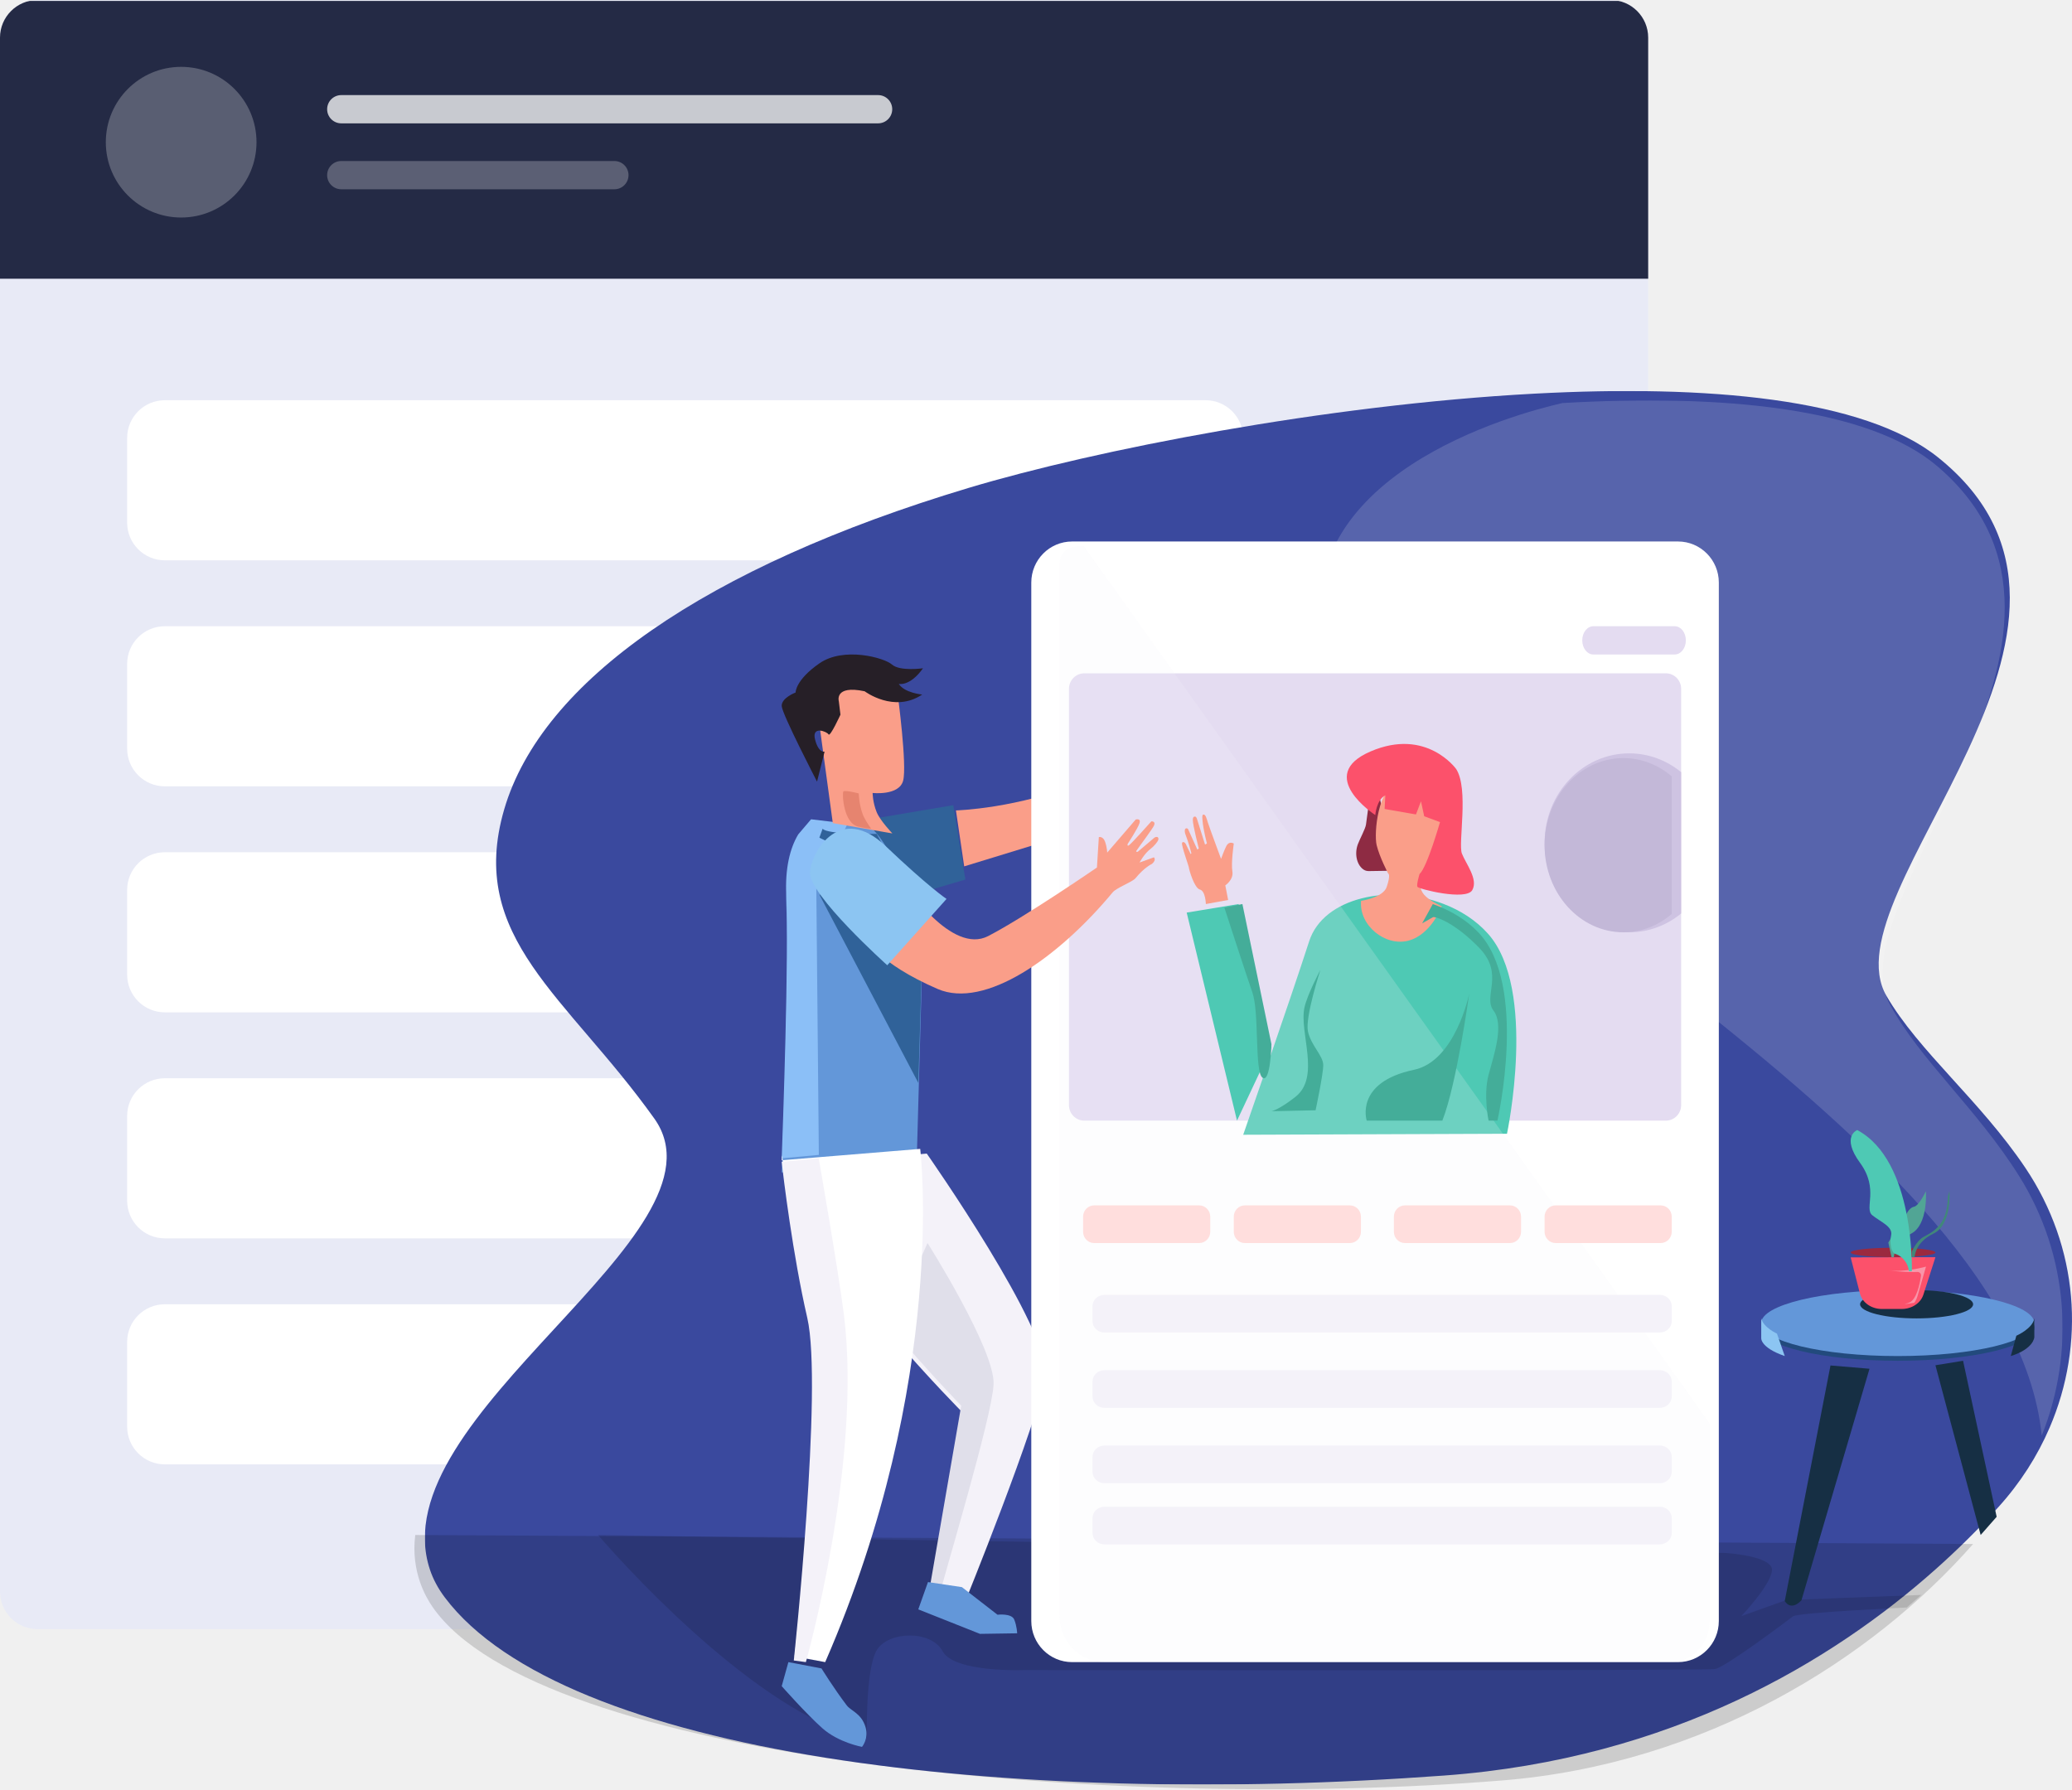
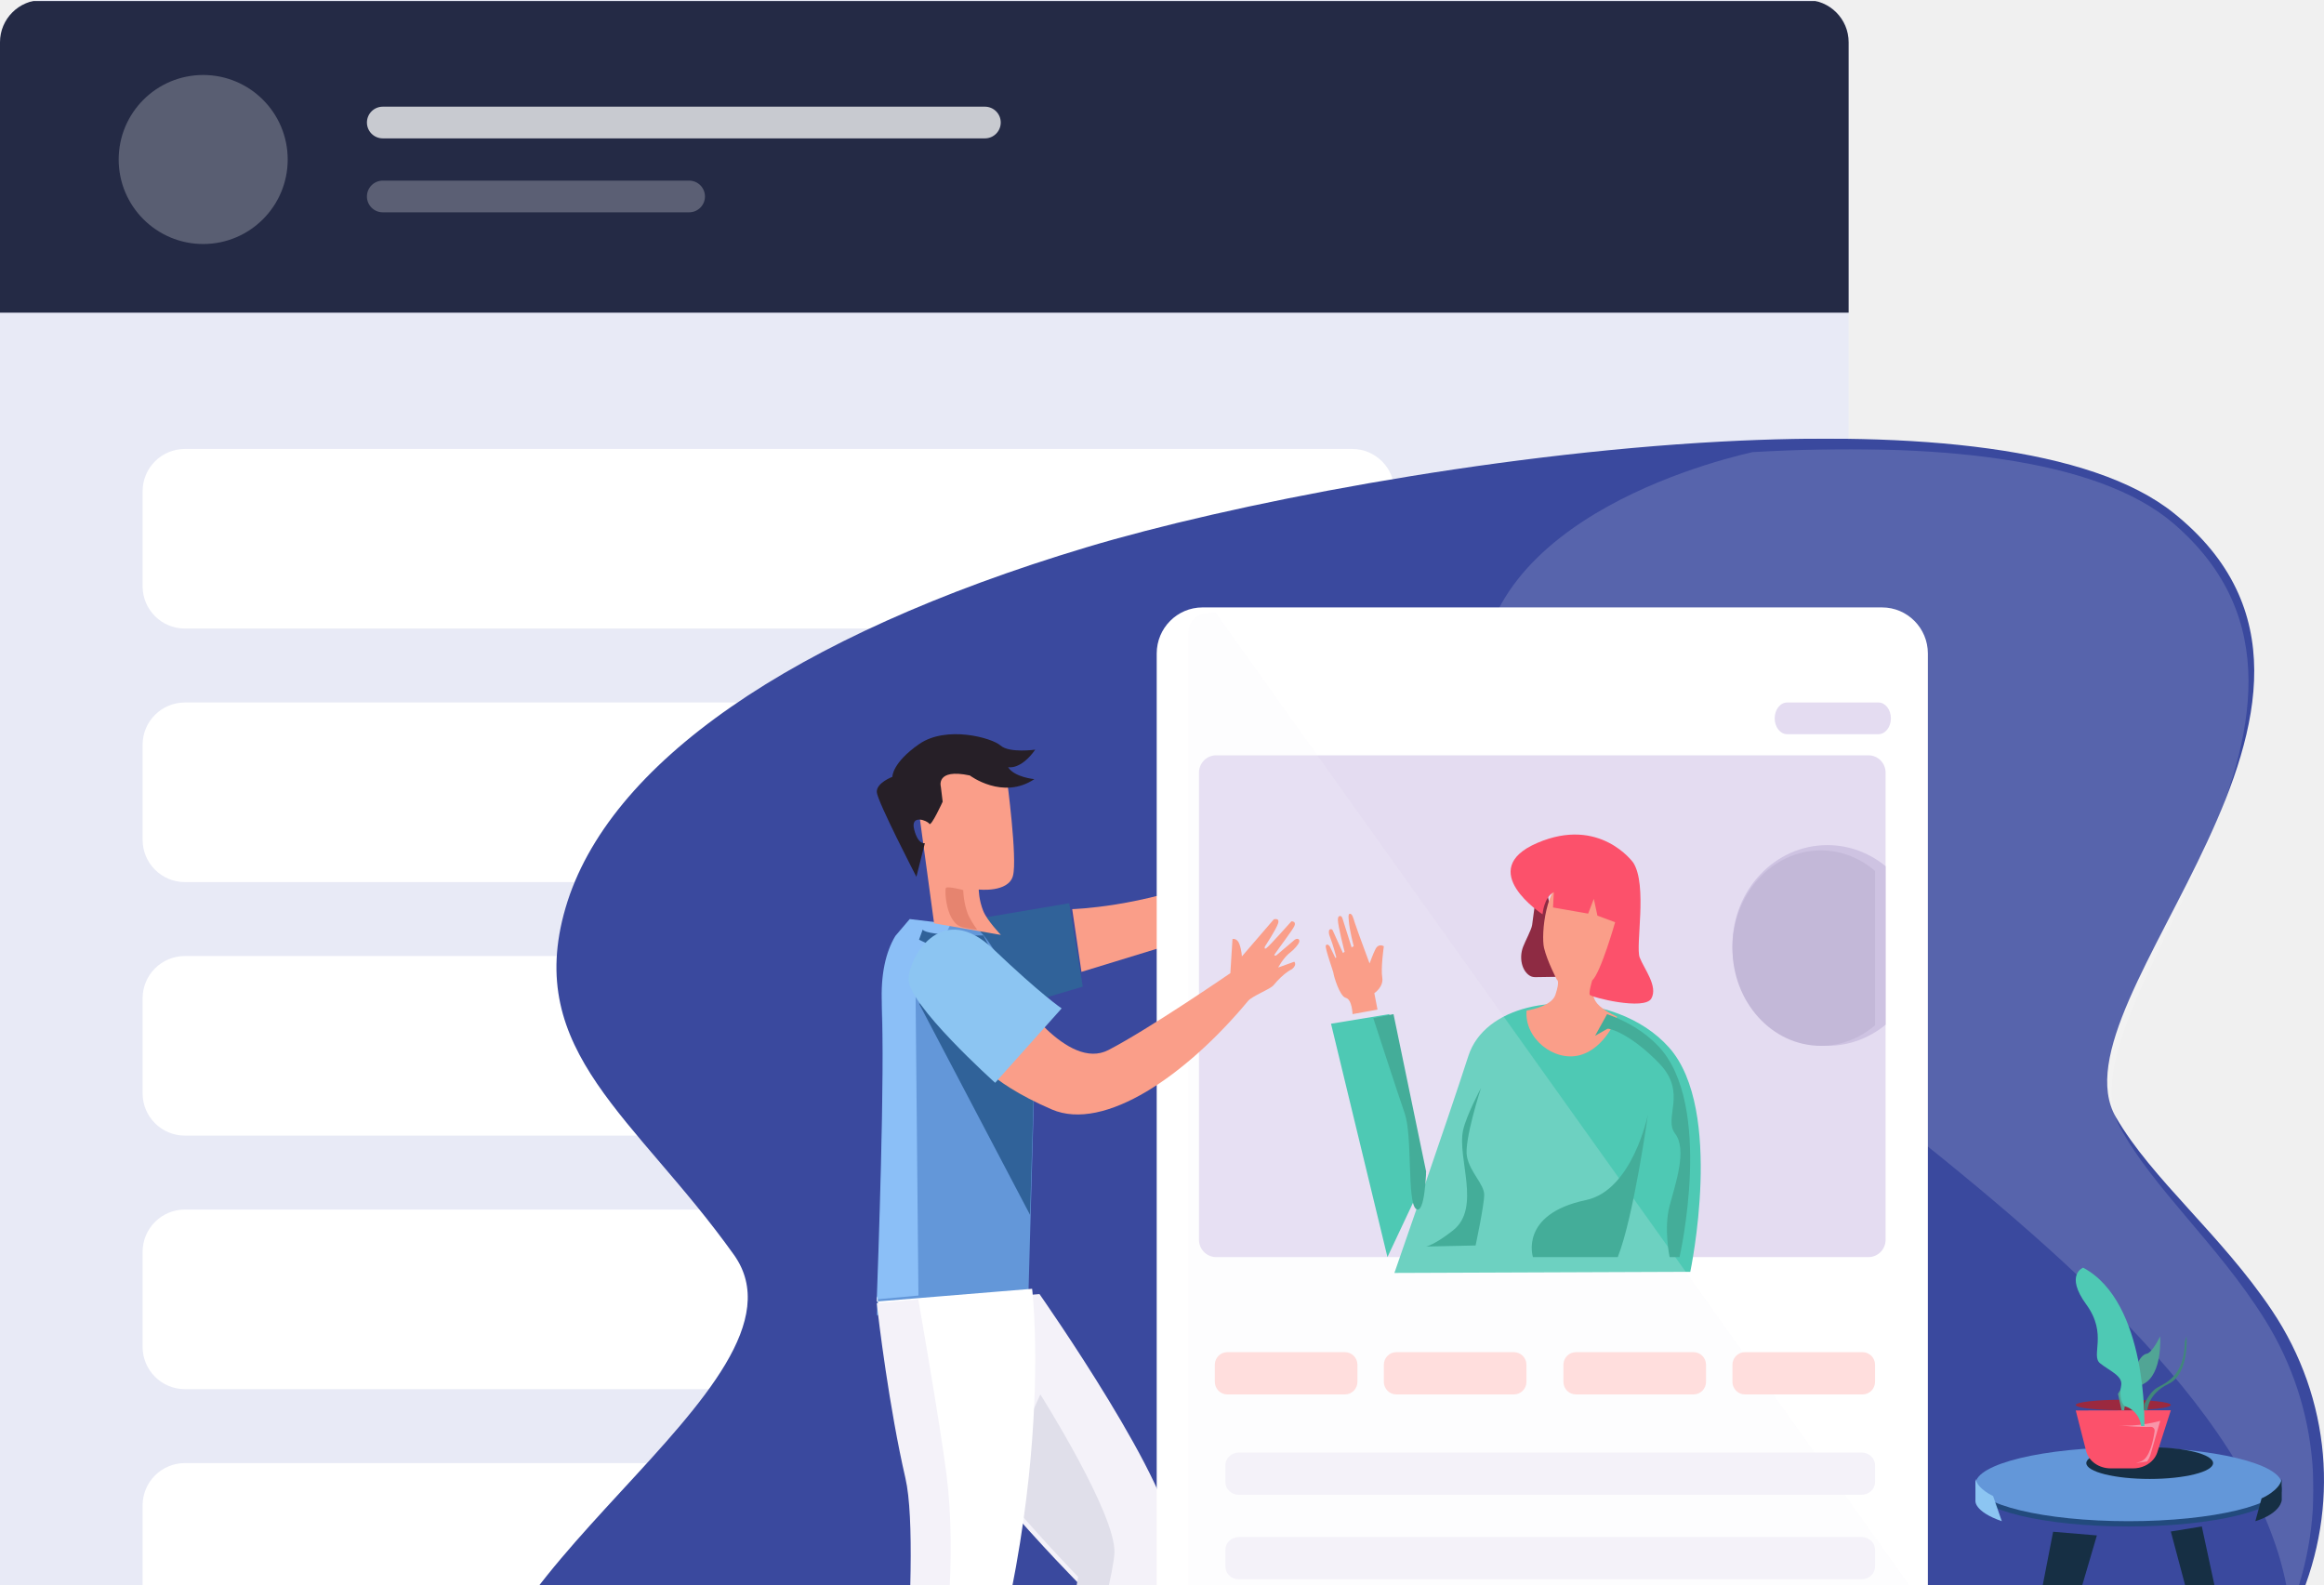
- <svg xmlns="http://www.w3.org/2000/svg" xmlns:xlink="http://www.w3.org/1999/xlink" width="440" height="380">
+ <svg xmlns="http://www.w3.org/2000/svg" xmlns:xlink="http://www.w3.org/1999/xlink" width="440" height="300">
  <defs>
    <rect id="a" width="350" height="346" rx="8" />
    <path id="c" d="M0 .048h349.781V296H0z" />
    <path id="e" d="M0 .048h157.825v219.844H0z" />
  </defs>
  <g fill="none" fill-rule="evenodd">
    <mask id="b" fill="#fff">
      <use xlink:href="#a" />
    </mask>
    <use fill="#E8EAF6" fill-rule="nonzero" xlink:href="#a" />
    <g mask="url(#b)">
      <path fill="#242A45" d="M-3.53.197h547v59h-547z" />
      <g transform="translate(22.47 14.197)" fill="#FFF">
        <circle cx="16" cy="16" r="16" opacity=".245" />
        <g transform="translate(47 6)">
          <rect width="120" height="6" opacity=".75" rx="3" />
          <rect width="64" height="6" y="14" opacity=".25" rx="3" />
        </g>
      </g>
    </g>
    <rect width="237" height="34" x="27" y="85" fill="#FFF" rx="8" />
    <rect width="237" height="34" x="27" y="133" fill="#FFF" rx="8" />
    <rect width="237" height="34" x="27" y="181" fill="#FFF" rx="8" />
    <rect width="237" height="34" x="27" y="229" fill="#FFF" rx="8" />
    <rect width="237" height="34" x="27" y="277" fill="#FFF" rx="8" />
    <g transform="matrix(-1 0 0 1 440 83)">
      <mask id="d" fill="#fff">
        <use xlink:href="#c" />
      </mask>
      <path fill="#3A499E" d="M348.707 250.34c-.67 2.018-1.715 3.998-3.174 5.935-25.202 33.474-119.376 44.632-212.224 37.814-48.476-3.562-82.67-24.526-104.281-43.75a175.95 175.95 0 0 1-13.36-13.222c-4.669-5.145-8.313-10.86-10.91-16.895-7.647-17.778-6.174-38.316 5.123-55.161 9.577-14.276 22.722-24.824 29.513-36.543C52.326 106.2-16.043 49.782 28.448 14.138 44.152 1.554 77.608-1.35 114.11.602c44.428 2.378 93.365 11.955 120.284 20.045 55.712 16.737 90.58 40.98 98.539 68.256 7.958 27.276-13.311 39.618-31.88 65.654-17.495 24.526 58.553 62.997 47.654 95.783" mask="url(#d)" />
      <path fill="#306299" d="M254.549 90.872L237.564 88 235 103.799 256 110z" />
      <path fill="#FA9E89" d="M237 89.118S223.824 88.77 210 83l6.496 12.254L235.249 101 237 89.118z" />
      <g transform="translate(2 2)">
        <mask id="f" fill="#fff">
          <use xlink:href="#e" />
        </mask>
        <path fill="#FFF" d="M157.066 52.186C148.954 92.345 11.06 153.876 4.43 219.892c-7.118-17.752-5.747-38.258 4.77-55.078 8.914-14.255 21.15-24.787 27.471-36.489C48.71 106.043-14.934 49.707 26.481 14.117 41.1 1.552 72.242-1.348 106.221.602c10.344 2.364 58.164 15.331 50.845 51.584" mask="url(#f)" opacity=".152" />
      </g>
      <path fill="#000" d="M351.82 243c.985 7.866-2.34 13.336-3.64 15.227-22.429 32.672-144.494 43.563-227.13 36.908-43.146-3.476-78.505-25.715-100.05-50.22L351.82 243z" opacity=".149" />
      <path fill="#000" d="M73.627 246.812s-10.077.61-9.922 3.66c.155 3.05 6.511 9.758 6.511 9.758l-9.509-3.405L32 255.732l3.1 2.669s23.127 1.067 24.16 1.88c1.034.813 14.264 10.776 16.537 11.182 2.274.407 146.688.225 146.688.225s14.858.589 17.339-3.986c2.48-4.574 11.472-4.27 13.953-.305 2.48 3.965 2.136 18.603 2.136 18.603s6.793-1.773 7.166-1.931C286.644 274.106 313 243 313 243l-239.373 3.812z" opacity=".128" />
      <path fill="#162F44" d="M43 207.695l14.45 49.163s2.056 2.444 3.55.18L51.286 207l-8.286.695zM23.134 206L16 239.138 19.397 243 29 206.954z" />
      <path fill="#F4F2F9" d="M235.493 217.082l6.025 34.2.999 5.669-2.192.322-.156.024-4.788.703s-15.971-39.344-17.33-48.787C216.69 199.77 243.196 162 243.196 162l28.768 2.448c.761 8.219-10.744 23.711-21.027 35.77-8.101 9.499-15.444 16.864-15.444 16.864" />
      <path fill="#E0DFEA" d="M235.88 215.535l6.877 39.767-2.146.321-.073.377-.08-.352c-.875-3.83-11.14-37.737-11.452-44.648-.333-7.326 14.027-30 14.027-30L251 198.714c-7.93 9.474-15.12 16.82-15.12 16.82" />
      <path fill="#6397D9" d="M274 166l-28.667-2.387L244 115.886S251 91 258.667 91c4.553 0 8.986 1.804 11.7 6.195 1.853 3.003 2.903 7.22 2.633 12.896-.61 12.777.73 48.907.967 55.022.02.577.033.887.033.887" />
      <path fill="#8BBFF7" d="M266.115 162.276l.538-56.818L260 91.938l7.763-.938 2.729 3.21c1.79 3.003 2.803 7.22 2.542 12.894-.589 12.774.737 49.782.966 55.896l-7.885-.724z" />
      <path fill="#306299" d="M266 107l-21.017 40-.546-17.991-.437-14.598L261.524 107z" />
      <path fill="#FFF" d="M212.329 270H83.67c-4.789 0-8.671-3.908-8.671-8.73V40.73c0-4.822 3.882-8.73 8.671-8.73H212.33c4.789 0 8.671 3.908 8.671 8.73v220.54c0 4.822-3.882 8.73-8.671 8.73" />
      <path fill="#E4DCF1" d="M213 63.29v88.42c0 1.818-1.456 3.29-3.253 3.29H86.253c-1.797 0-3.253-1.472-3.253-3.29V63.29c0-1.818 1.456-3.29 3.253-3.29h123.494c1.797 0 3.253 1.472 3.253 3.29" />
      <path fill="#8E2B43" d="M148.853 84l-1.552 1.183L144 99.554l.071 2.367 5.227.079c.355.005.713-.065 1.03-.25 1.495-.878 2.133-3.325 1.308-5.493-.444-1.166-1.581-3.23-1.713-4.142-.314-2.184-1.07-8.115-1.07-8.115" />
      <path fill="#4EC9B4" d="M176 158l-54.224-.208-1.795-.006s-6.487-30.649 4.016-42.461c2.558-2.874 5.883-4.993 9.506-6.37 11.273-4.297 25.453-1.455 28.493 7.966C166.012 129.372 176 158 176 158" />
      <path fill="#FA9E89" d="M133.84 109.489s2.215 6.026 7.103 7.294c4.888 1.269 10.489-3.224 10.03-8.457 0 0-4.684-.687-5.447-2.96-.928-2.76-.306-2.854-.306-2.854s1.833-3.49 2.444-6.026c.611-2.537-.305-12.37-4.582-13.32-2.705-.602-7.027.317-10.082 4.757 0 0 1.528 8.563 3.666 12.686 2.139 4.123 3.208 6.026-2.826 8.88" />
      <path fill="#F4F2F9" d="M209.833 33.013L77 219.239v42.244c0 4.704 3.7 8.517 8.263 8.517h120.164c5.287 0 9.573-4.418 9.573-9.869V36.827c0-2.929-2.33-3.956-5.167-3.814" opacity=".184" />
      <path fill="#4EC9B4" d="M170 139.442L176.982 109 188 110.816 177.316 155z" />
      <path fill="#FA9E89" d="M179.2 108.137l.6-3.106s-1.8-1.184-1.5-2.959c.3-1.775-.3-5.917-.3-5.917s.957-.647 1.575.518c.44.829 1.125 2.737 1.125 2.737s2.296-6.166 2.826-7.79c.225-.691.452-1.767.975-1.603.275.086.175.715.128 1.33-.14 1.844-.928 4.784-.928 4.784l.4.234 1.663-5.276c.073-.256.193-.644.462-.665.238-.02.475.11.475.702 0 1.184-1.275 6.077-1.275 6.077l.319.219 1.935-4.278c.133-.323.613-.295.695.044.065.268.046.65-.173 1.192-.6 1.48-1.2 3.846-1.2 3.846l.15.173 1.05-2.17c.188-.347.649-.57.783-.2.188.518-1.458 4.97-1.458 5.267 0 .296-1.126 4.326-2.326 4.622-1.2.296-1.275 3.082-1.275 3.082l-4.726-.863z" />
      <path fill="#FFDEDD" d="M109.649 181H87.35c-1.298 0-2.351-1.072-2.351-2.394v-3.212c0-1.322 1.053-2.394 2.351-2.394h22.298c1.298 0 2.351 1.072 2.351 2.394v3.212c0 1.322-1.053 2.394-2.351 2.394m32 0H119.35c-1.298 0-2.351-1.072-2.351-2.394v-3.212c0-1.322 1.053-2.394 2.351-2.394h22.298c1.298 0 2.351 1.072 2.351 2.394v3.212c0 1.322-1.053 2.394-2.351 2.394m34 0H153.35c-1.298 0-2.351-1.072-2.351-2.394v-3.212c0-1.322 1.053-2.394 2.351-2.394h22.297c1.299 0 2.352 1.072 2.352 2.394v3.212c0 1.322-1.053 2.394-2.352 2.394m32 0h-22.297c-1.298 0-2.351-1.072-2.351-2.394v-3.212c0-1.322 1.053-2.394 2.351-2.394h22.298c1.298 0 2.351 1.072 2.351 2.394v3.212c0 1.322-1.053 2.394-2.351 2.394" />
      <path fill="#F4F2F9" d="M205.453 200H87.547C86.14 200 85 198.92 85 197.59v-3.18c0-1.33 1.14-2.41 2.547-2.41h117.906c1.407 0 2.547 1.08 2.547 2.41v3.18c0 1.33-1.14 2.41-2.547 2.41M87.547 216C86.14 216 85 214.92 85 213.59v-3.18c0-1.33 1.14-2.41 2.547-2.41h117.906c1.407 0 2.547 1.08 2.547 2.41v3.18c0 1.33-1.14 2.41-2.547 2.41H87.547zm117.906 16H87.547C86.14 232 85 230.92 85 229.59v-3.18c0-1.33 1.14-2.41 2.547-2.41h117.906c1.407 0 2.547 1.08 2.547 2.41v3.18c0 1.33-1.14 2.41-2.547 2.41m0 13H87.547C86.14 245 85 243.92 85 242.59v-3.18c0-1.33 1.14-2.41 2.547-2.41h117.906c1.407 0 2.547 1.08 2.547 2.41v3.18c0 1.33-1.14 2.41-2.547 2.41" />
      <path fill="#FC516B" d="M130.778 80.321s6.3-8.848 18.19-3.725c11.888 5.122-1.017 13.504-1.017 13.504s-.254-3.26-2.134-4.191l.153 2.897-6.656 1.165-1.067-2.794-.686 3.182-3.353 1.241s2.743 9.624 4.344 11.021c0 0 .686 2.25.457 2.716-.228.466-10.364 3.027-11.66.699-1.296-2.328 1.372-5.588 2.21-7.761.838-2.173-1.524-13.711 1.22-17.954" />
      <path fill="#E4DCF1" d="M101.648 56H84.352C83.053 56 82 54.657 82 53s1.053-3 2.352-3h17.296c1.299 0 2.352 1.343 2.352 3s-1.053 3-2.352 3" />
      <path fill="#44AD99" d="M128 128s2.664 19.286 5.71 27h16.06s2.648-8.138-10.047-10.8C130.893 142.349 128 128 128 128m31.611-5s3.26 10 2.648 13c-.61 3-3.259 5.2-3.259 7.2s1.63 9.6 1.63 9.6l9.37.2s-1.556-.266-5.093-3.05c-5.398-4.25-.764-13.625-1.91-18.95-.6-2.794-3.386-8-3.386-8M170 138.772s.213 8.383 1.915 7.093c1.702-1.29.638-13.757 2.127-18.056 1.49-4.3 5.958-18.057 5.958-18.057l-3.83-.752-6.17 29.772z" />
      <path fill="#FA9E89" d="M195.377 100.475s1.576.692 3.5 3.046c.636.78 4.03 2.021 4.833 2.988 11.645 14.02 27.196 24.841 37.163 20.533C253.603 121.54 256 116.424 256 116.424l-8.414-11.362s-9.663 14.759-17.434 10.739c-7.772-4.02-23.092-14.557-23.092-14.557l-.406-6.464s-.895-.24-1.324.995c-.43 1.236-.45 2.304-.45 2.304l-6.049-7.024s-1.162-.36-.808.769c.354 1.13 2.491 4.368 2.491 4.368s.22.616-.243.335c-.54-.327-4.766-5.092-4.766-5.092s-.973-.064-.576.866c.307.717 2.865 4.09 3.73 5.354.258.376-.282.235-.282.235l-3.496-2.97c-.473-.319-.963-.213-.87.368.075.46 1.027 1.519 1.593 1.939 1.414 1.046 2.4 2.952 2.4 2.952l-3.044-1.1s-.595.528.417 1.396M267 63.49l-3.85 28.32L250.504 94s.64-.668 1.372-1.56c.748-.907 1.59-2.05 1.963-2.966.85-2.104.856-4.066.856-4.066s-5.608.633-6.477-2.595c-.872-3.232 1.143-18.284 1.143-18.284S251.864 55.07 267 63.49" />
      <path fill="#261F27" d="M256.387 63.812s-6.236 4.71-12.219.698c0 0 3.792-.35 4.972-2.268 0 0-2.36.61-5.14-3.314 0 0 4.887.698 6.572-.785 1.686-1.483 10.28-3.838 15.42-.262 5.141 3.576 5.057 6.193 5.057 6.193s3.033 1.133 2.95 2.878c-.085 1.744-7.5 16.048-7.5 16.048l-1.601-6.367s1.264.378 2.022-2.587c.758-2.966-2.528-1.687-2.865-1.076-.337.61-2.528-4.187-2.528-4.187l.337-2.79s1.096-3.577-5.477-2.18" />
      <path fill="#FFF" d="M268.214 196.384c-3.591 14.487 3.05 72.409 3.05 72.409L264.766 270c-26.16-60.015-20.176-109-20.176-109l29.41 2.414s-.075-1.224-.106-.934c-.338 3.008-2.408 20.689-5.68 33.904" />
      <path fill="#6397D9" d="M235.73 254.076l-7.553 5.859s-2.975-.359-3.548 1.016c-.572 1.375-.629 2.93-.629 2.93l7.896.119L245 258.799 242.94 253l-7.21 1.076zm29.82 17.264s-2.672 4.322-5.365 7.852c-.905 1.186-3.117 1.701-3.978 4.595-.74 2.49.74 4.213.74 4.213s4.965-.894 8.419-3.957c3.453-3.064 8.634-8.937 8.634-8.937L272.582 270l-7.031 1.34z" />
      <path fill="#224A7D" d="M66 199c0 3.866-12.984 7-29 7s-29-3.134-29-7 12.984-7 29-7 29 3.134 29 7" />
      <path fill="#6397D9" d="M66 198c0 3.866-12.984 7-29 7s-29-3.134-29-7 12.984-7 29-7 29 3.134 29 7" />
      <path fill="#162F44" d="M45 194c0 1.657-5.373 3-12 3s-12-1.343-12-3 5.373-3 12-3 12 1.343 12 3m-37 3v3.986s.07 2.464 5 4.014l-1.179-4.318S8.358 199.187 8 197" />
      <path fill="#8CC5F2" d="M65.994 197v4.085s.39 2.043-4.994 3.915l1.652-4.766s2.86-1.277 3.342-3.234" />
      <path fill="#FC516B" d="M47 184.038l-1.968 7.69c-.488 1.914-2.423 3.272-4.653 3.272h-4.233c-1.585 0-3.025-.685-3.9-1.772a4.02 4.02 0 0 1-.692-1.278l-1.706-5.313L29 184l18 .038z" />
      <path fill="#9B293F" d="M47 183c0 .552-4.03 1-9 1s-9-.448-9-1 4.03-1 9-1 9 .448 9 1" />
      <path fill="#F995A9" d="M34.594 193.657c.354.137.688.253 1 .343l-2.11-.324a4.41 4.41 0 0 1-.657-1.35l-1.616-5.608c-.081-.27-.211-.7-.211-.718 0 0 4.215 1.242 8 .818-1.231.164-4.31.412-6.168.32a.724.724 0 0 0-.764.815c.234 1.657.905 5.074 2.526 5.704" />
      <path fill="#51A595" d="M39 180.901l-.679 3.087-.494.012s-.028-3.099-3.674-5c-3.65-1.9-3.127-9-3.127-9l.003.009c.088.183 1.488 3.1 2.549 3.29 1.094.202 1.773 1.95 1.773 1.95s.522.75 1.147.6c.626-.15 1.251 1.5 1.251 1.5l.207 1.752 1.044 1.8z" />
      <path fill="#4EC9B4" d="M34.007 186.987s-.7-23.436 11.6-29.987c0 0 3.501 1.352-.6 6.967-4.1 5.615-.799 9.67-2.6 11.127-1.8 1.455-4.4 2.391-4 4.263.4 1.872-.1 3.744-.9 3.952-.8.207-2.6 1.312-2.88 3.691l-.62-.013z" />
      <path fill="#41877A" d="M34 182.8l-.04 1.188-.538.012s-.03-3.099-3.994-5c-3.968-1.9-3.4-9-3.4-9l.004.009.336 1.068c0 6.45 3.723 7.787 5.212 8.648 1.489.861 2.42 3.075 2.42 3.075" />
      <path fill="#306299" d="M253.815 94.105s10.552.172 11.494-1.105l.691 1.898s-8.36 4.557-14 2.624l1.815-3.417z" />
      <path fill="#8CC5F2" d="M239 107.916L251.588 122s16.822-15.082 16.404-19.81c-.417-4.727-6.58-14.515-16.034-5.523C242.76 105.415 239 107.916 239 107.916" />
      <path fill="#F4F2F9" d="M271.435 269.654l-2.566.346s-12.026-42.47-8.07-73.847c1.189-9.434 5.344-33.153 5.344-33.153l7.857.737c-.318 3.023-2.357 19.855-5.426 33.137-3.367 14.562 2.86 72.78 2.86 72.78" />
      <path fill="#E6846F" d="M257.747 92.558c-1.488.324-2.299.427-2.747.442.698-.966 1.484-2.182 1.832-3.158.793-2.241.799-4.33.799-4.33s2.971-.782 3.277-.413c.304.368 0 6.77-3.161 7.459" />
      <path fill="#CEC3E2" d="M112 96c0 10.492-8.048 19-17.973 19-4.156 0-7.981-1.491-11.027-3.996V80.996C86.046 78.49 89.87 77 94.027 77 103.952 77 112 85.508 112 96" />
      <path fill="#C3B8D8" d="M112 96.5c0 10.216-7.493 18.5-16.734 18.5-3.87 0-7.43-1.452-10.266-3.89V81.89C87.835 79.453 91.397 78 95.266 78 104.507 78 112 86.284 112 96.5" />
      <path fill="#44AD99" d="M138 113.096s-1.985-1.104-2.298-1.305c-.314-.199-4.39.902-9.826 6.516-5.433 5.614-.73 10.324-3.028 13.33-2.301 3.008-.107 9.323 1.044 13.635 1.15 4.31 0 9.722 0 9.722l-.06.006-1.821-.006s-6.584-28.868 4.075-39.995c2.596-2.706 5.97-4.703 9.647-5.999l2.267 4.096z" />
    </g>
  </g>
</svg>
